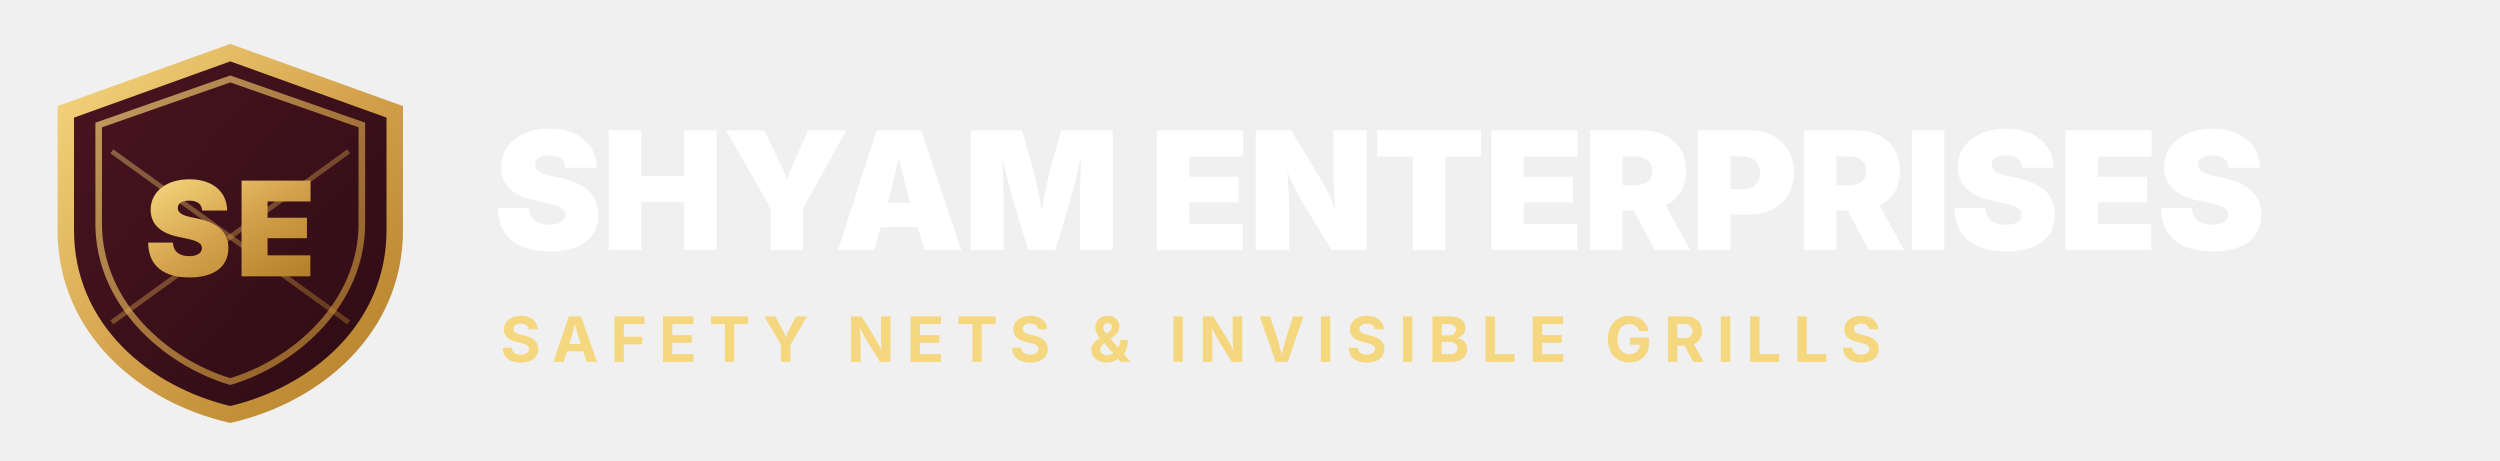
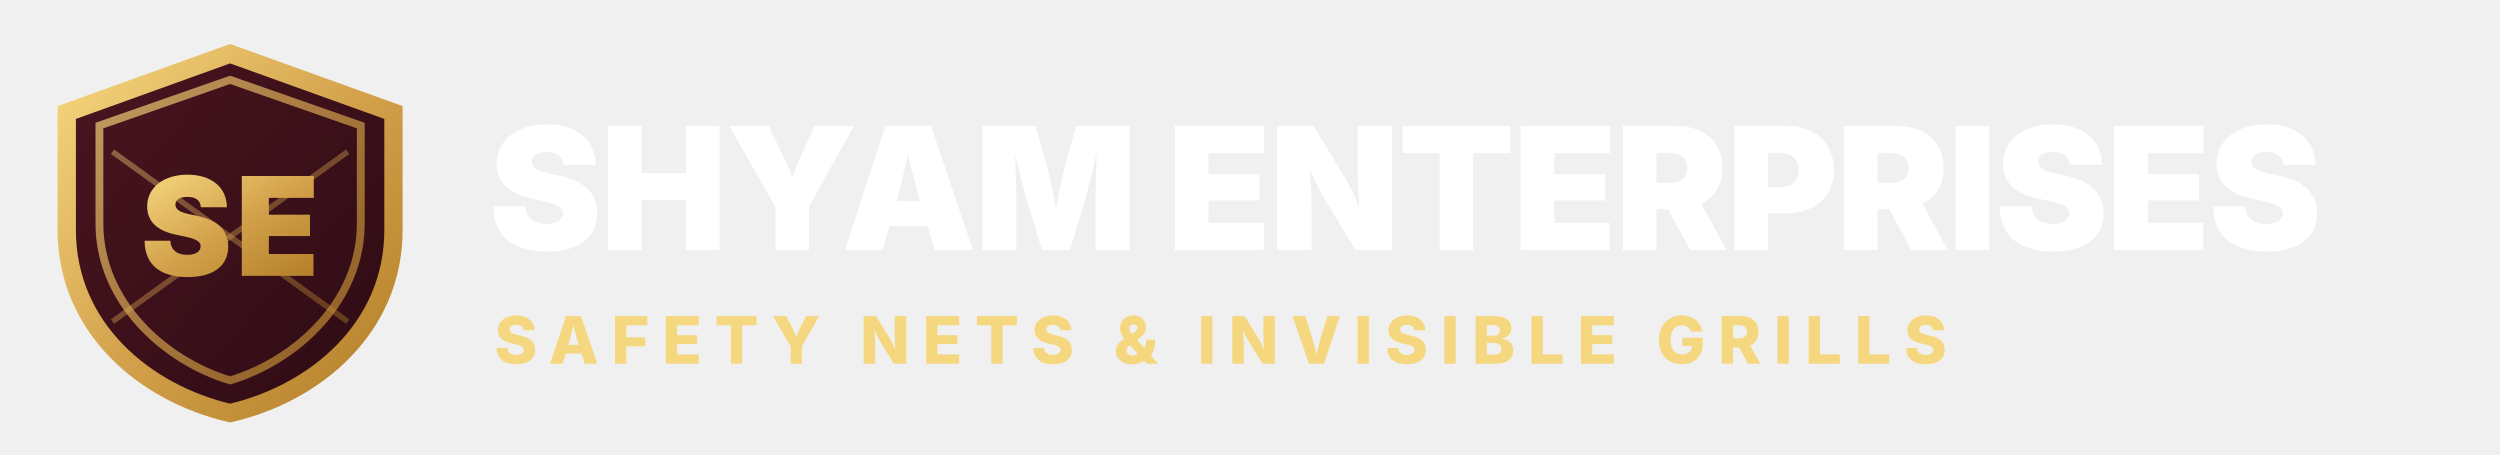
- <svg xmlns="http://www.w3.org/2000/svg" viewBox="0 0 380 70" width="380" height="70">
+ <svg xmlns="http://www.w3.org/2000/svg" viewBox="0 0 440 80" width="440" height="80">
  <defs>
    <linearGradient id="shieldGradLight" x1="0%" y1="0%" x2="100%" y2="100%">
      <stop offset="0%" stop-color="#4A1520" />
      <stop offset="100%" stop-color="#2D0B13" />
    </linearGradient>
    <linearGradient id="goldGradLight" x1="0%" y1="0%" x2="100%" y2="100%">
      <stop offset="0%" stop-color="#F5D77F" />
      <stop offset="50%" stop-color="#D4A24C" />
      <stop offset="100%" stop-color="#B37E28" />
    </linearGradient>
  </defs>
-   <g transform="translate(5, 5)">
-     <path d="M 30 3 L 55 12 V 30 C 55 45 43 55 30 58 C 17 55 5 45 5 30 V 12 Z" fill="url(#shieldGradLight)" stroke="url(#goldGradLight)" stroke-width="2.5" />
-     <g stroke="url(#goldGradLight)" stroke-width="0.75" stroke-opacity="0.4">
+   <g transform="translate(6, 6) scale(1.15)">
+     <path d="M 30 3 L 55 12 V 30 C 55 45 43 55 30 58 C 17 55 5 45 5 30 V 12 Z" fill="url(#shieldGradLight)" stroke="url(#goldGradLight)" stroke-width="2.8" />
+     <g stroke="url(#goldGradLight)" stroke-width="0.85" stroke-opacity="0.4">
      <line x1="12" y1="18" x2="48" y2="44" />
      <line x1="48" y1="18" x2="12" y2="44" />
    </g>
-     <path d="M 30 7 L 50 14 V 29 C 50 41 40 50 30 53 C 20 50 10 41 10 29 V 14 Z" fill="none" stroke="url(#goldGradLight)" stroke-width="1" stroke-opacity="0.7" />
-     <text x="30" y="37" font-family="Inter, system-ui, -apple-system, sans-serif" font-weight="900" font-size="20" fill="url(#goldGradLight)" text-anchor="middle" letter-spacing="0.5">SE</text>
+     <path d="M 30 7 L 50 14 V 29 C 50 41 40 50 30 53 C 20 50 10 41 10 29 V 14 Z" fill="none" stroke="url(#goldGradLight)" stroke-width="1.2" stroke-opacity="0.7" />
+     <text x="30" y="37" font-family="Inter, system-ui, -apple-system, sans-serif" font-weight="900" font-size="21" fill="url(#goldGradLight)" text-anchor="middle" letter-spacing="0.5">SE</text>
  </g>
-   <text x="75" y="38" font-family="Inter, system-ui, -apple-system, sans-serif" font-weight="900" font-size="25" fill="#FFFFFF" letter-spacing="-0.3">SHYAM ENTERPRISES</text>
-   <text x="76" y="55" font-family="Inter, system-ui, -apple-system, sans-serif" font-weight="700" font-size="9.5" fill="#F5D77F" letter-spacing="1.8">SAFETY NETS &amp; INVISIBLE GRILLS</text>
+   <text x="86" y="44" font-family="Inter, system-ui, -apple-system, sans-serif" font-weight="900" font-size="30" fill="#FFFFFF" letter-spacing="-0.4">SHYAM ENTERPRISES</text>
+   <text x="87" y="64" font-family="Inter, system-ui, -apple-system, sans-serif" font-weight="800" font-size="11.5" fill="#F5D77F" letter-spacing="2.2">SAFETY NETS &amp; INVISIBLE GRILLS</text>
</svg>
